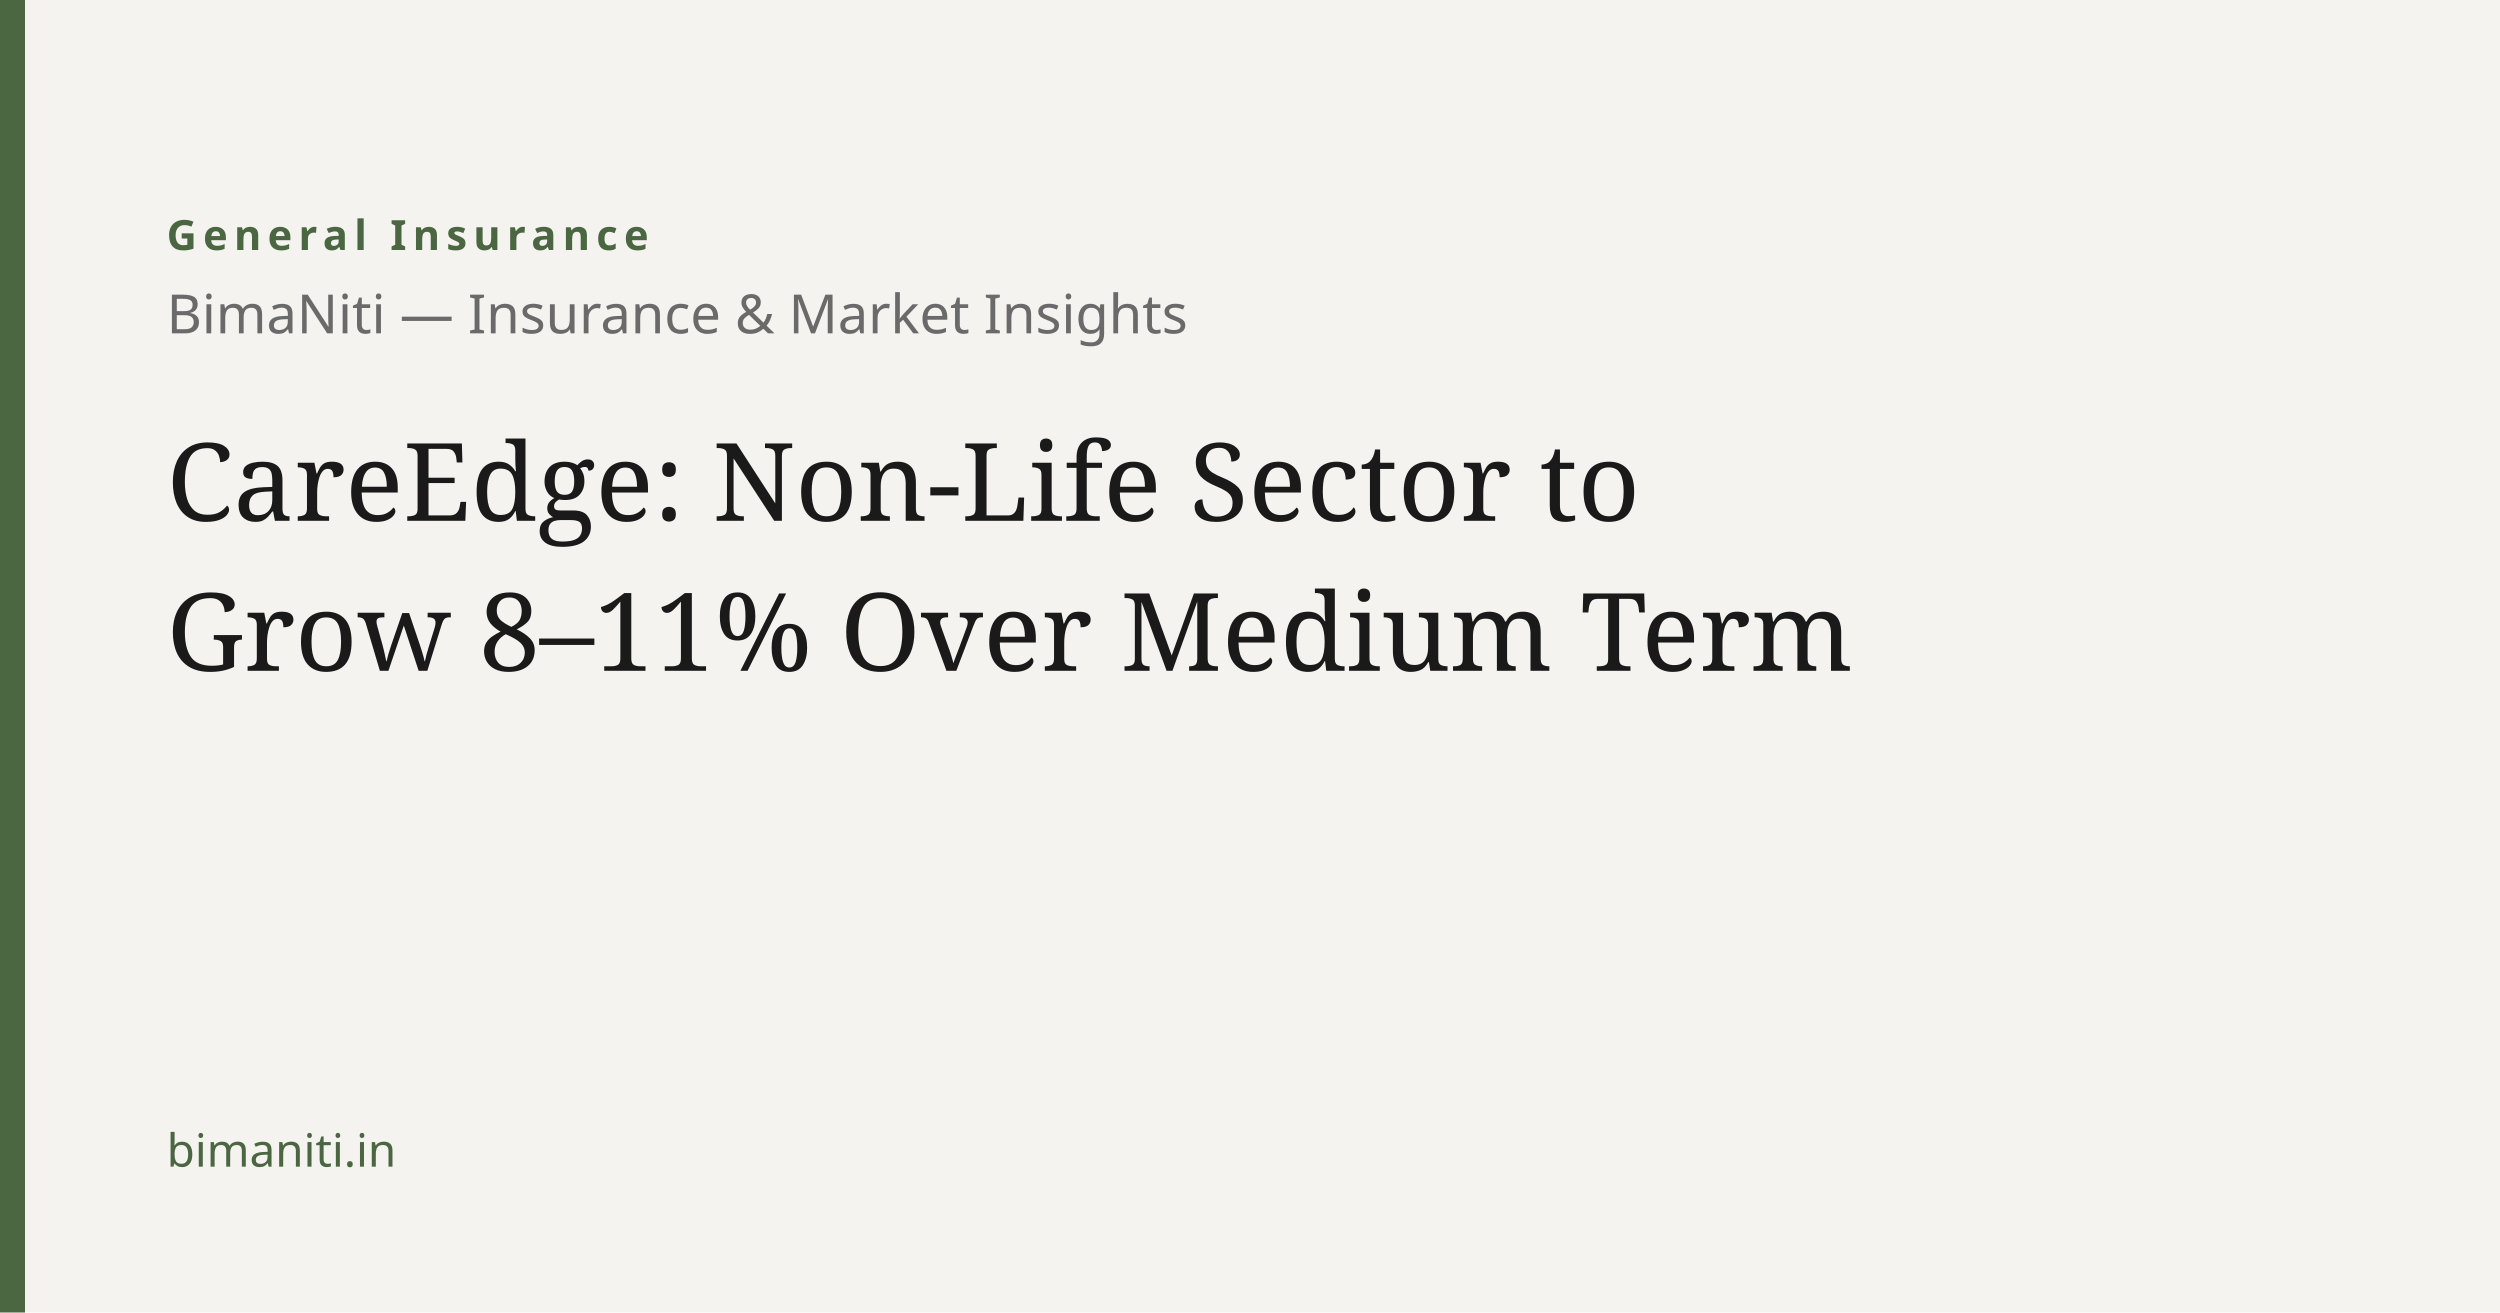
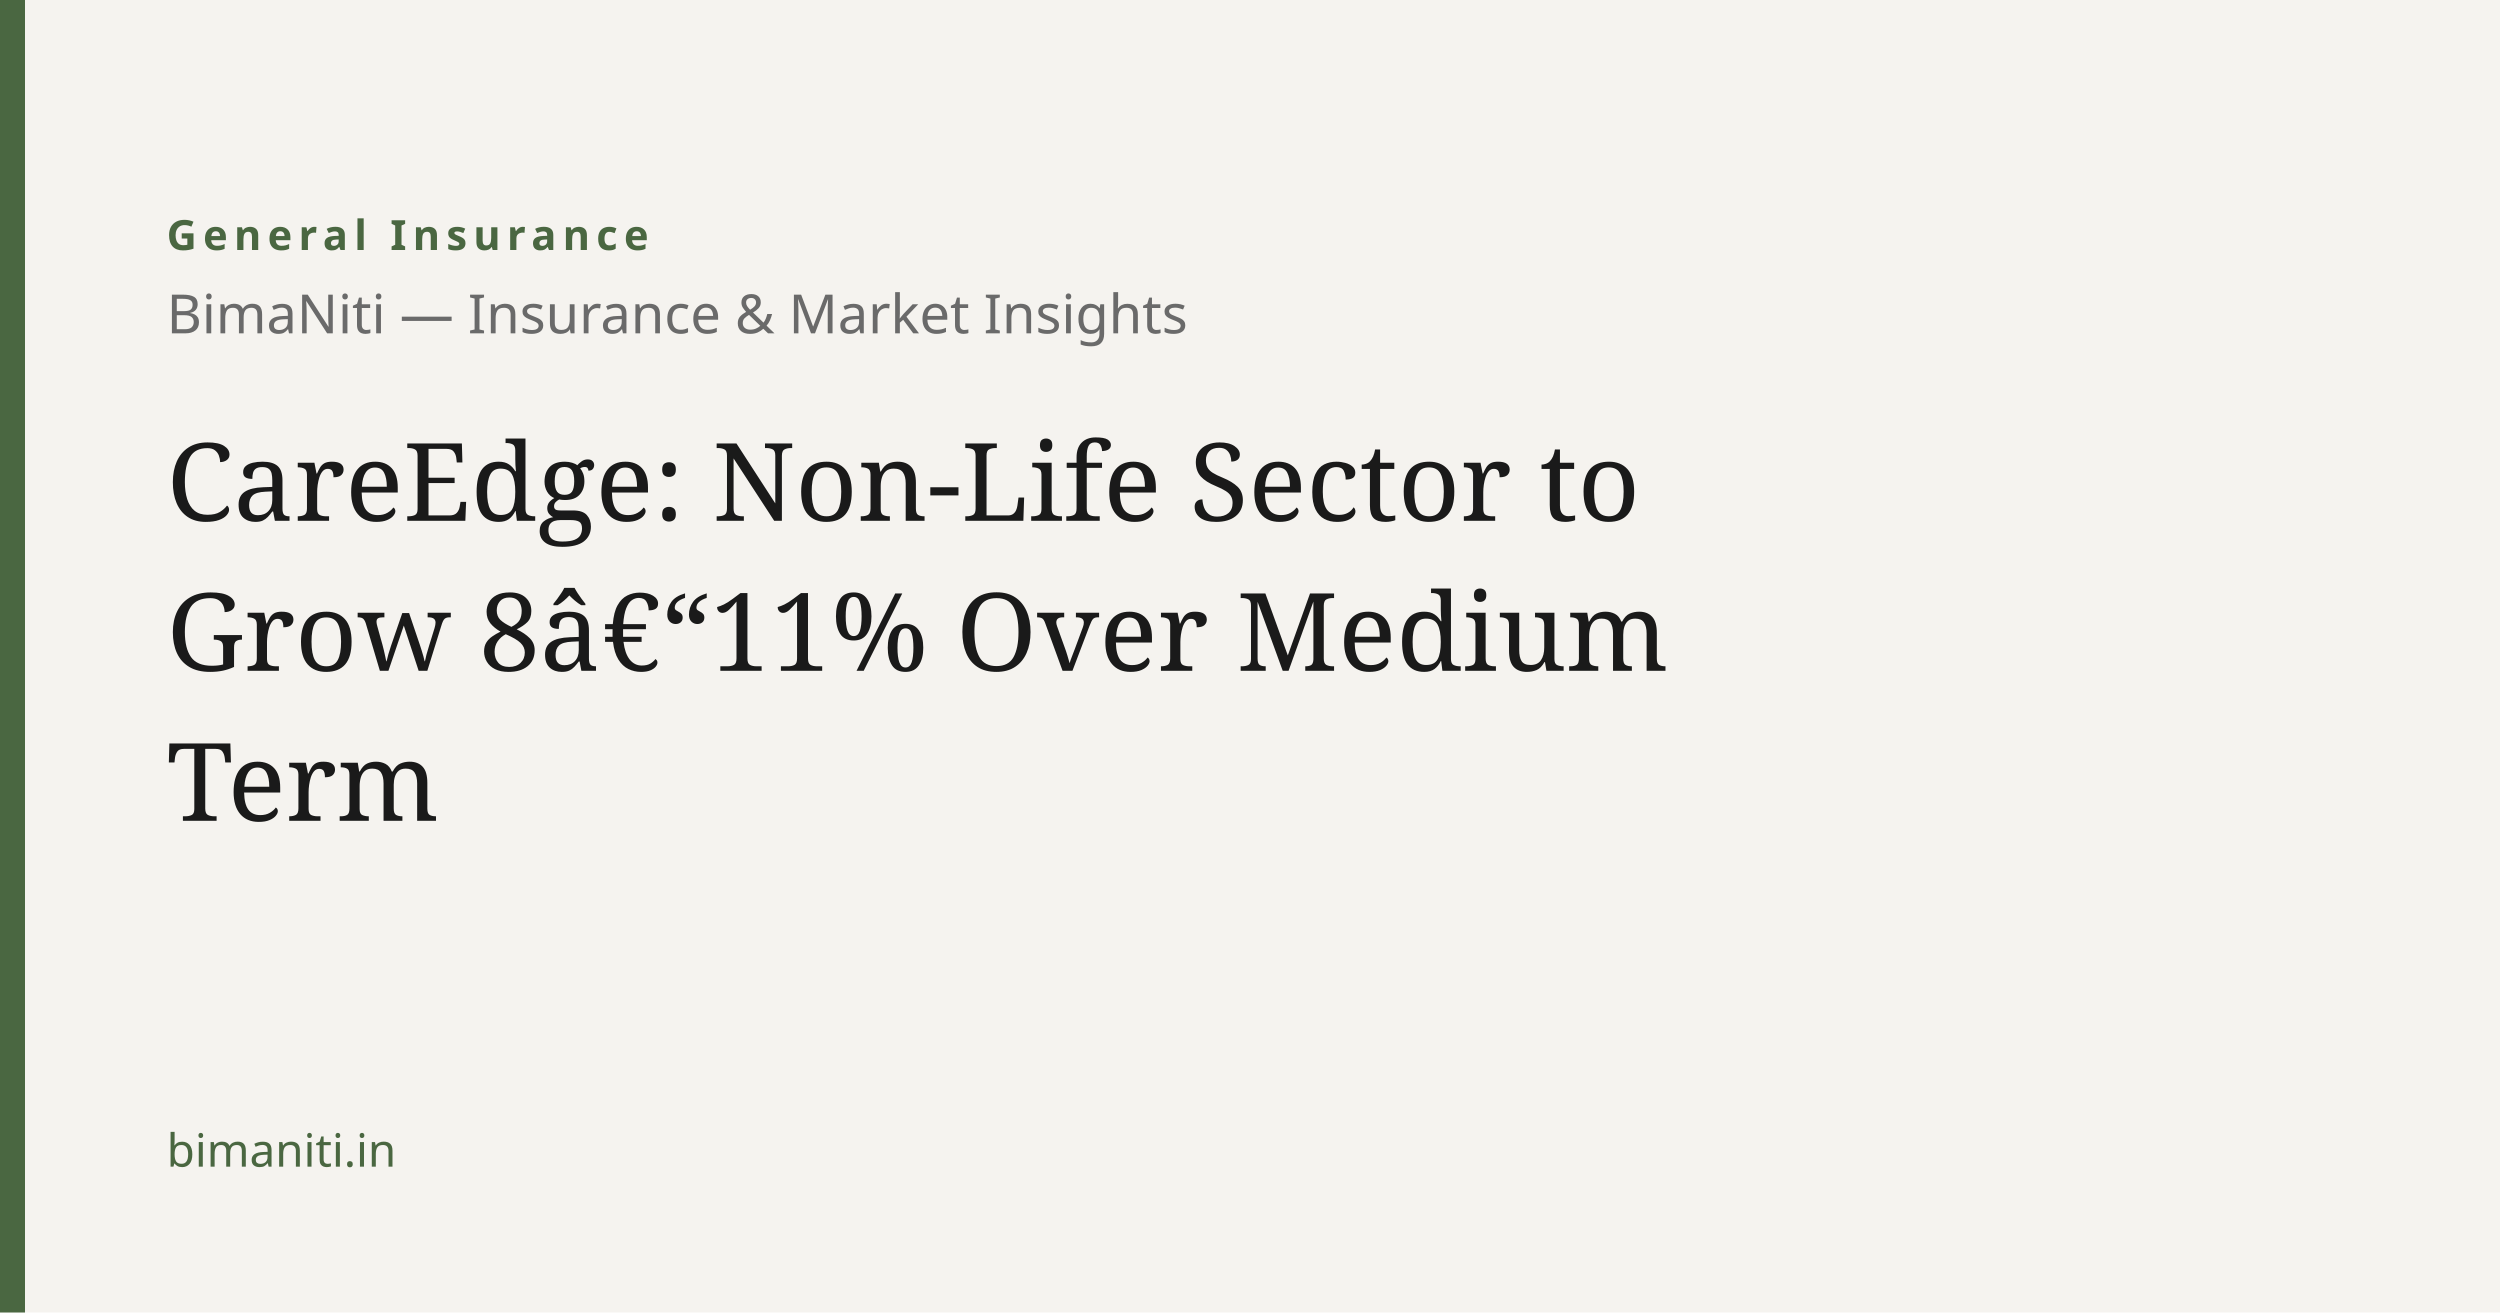
<svg xmlns="http://www.w3.org/2000/svg" width="1200" height="630" viewBox="0 0 1200 630">
  <rect width="1200" height="630" fill="#f5f3ef" />
  <rect x="0" y="0" width="12" height="630" fill="#4a6741" />
  <text x="80" y="120" font-family="Outfit, system-ui, sans-serif" font-size="20" font-weight="600" letter-spacing="3" fill="#4a6741">General Insurance</text>
  <text x="80" y="160" font-family="Outfit, system-ui, sans-serif" font-size="26" font-weight="300" fill="#6a6a6a">BimaNiti — Insurance &amp; Market Insights</text>
  <text x="80" y="250" font-family="Georgia, serif" font-size="52" font-weight="500" fill="#1a1a1a">CareEdge: Non-Life Sector to</text>
-   <text x="80" y="322" font-family="Georgia, serif" font-size="52" font-weight="500" fill="#1a1a1a">Grow 8–11% Over Medium Term</text>
+   <text x="80" y="322" font-family="Georgia, serif" font-size="52" font-weight="500" fill="#1a1a1a">Grow 8â€“11% Over Medium</text>
+   <text x="80" y="394" font-family="Georgia, serif" font-size="52" font-weight="500" fill="#1a1a1a">Term</text>
  <text x="80" y="560" font-family="Outfit, system-ui, sans-serif" font-size="22" font-weight="400" fill="#4a6741">bimaniti.in</text>
</svg>
